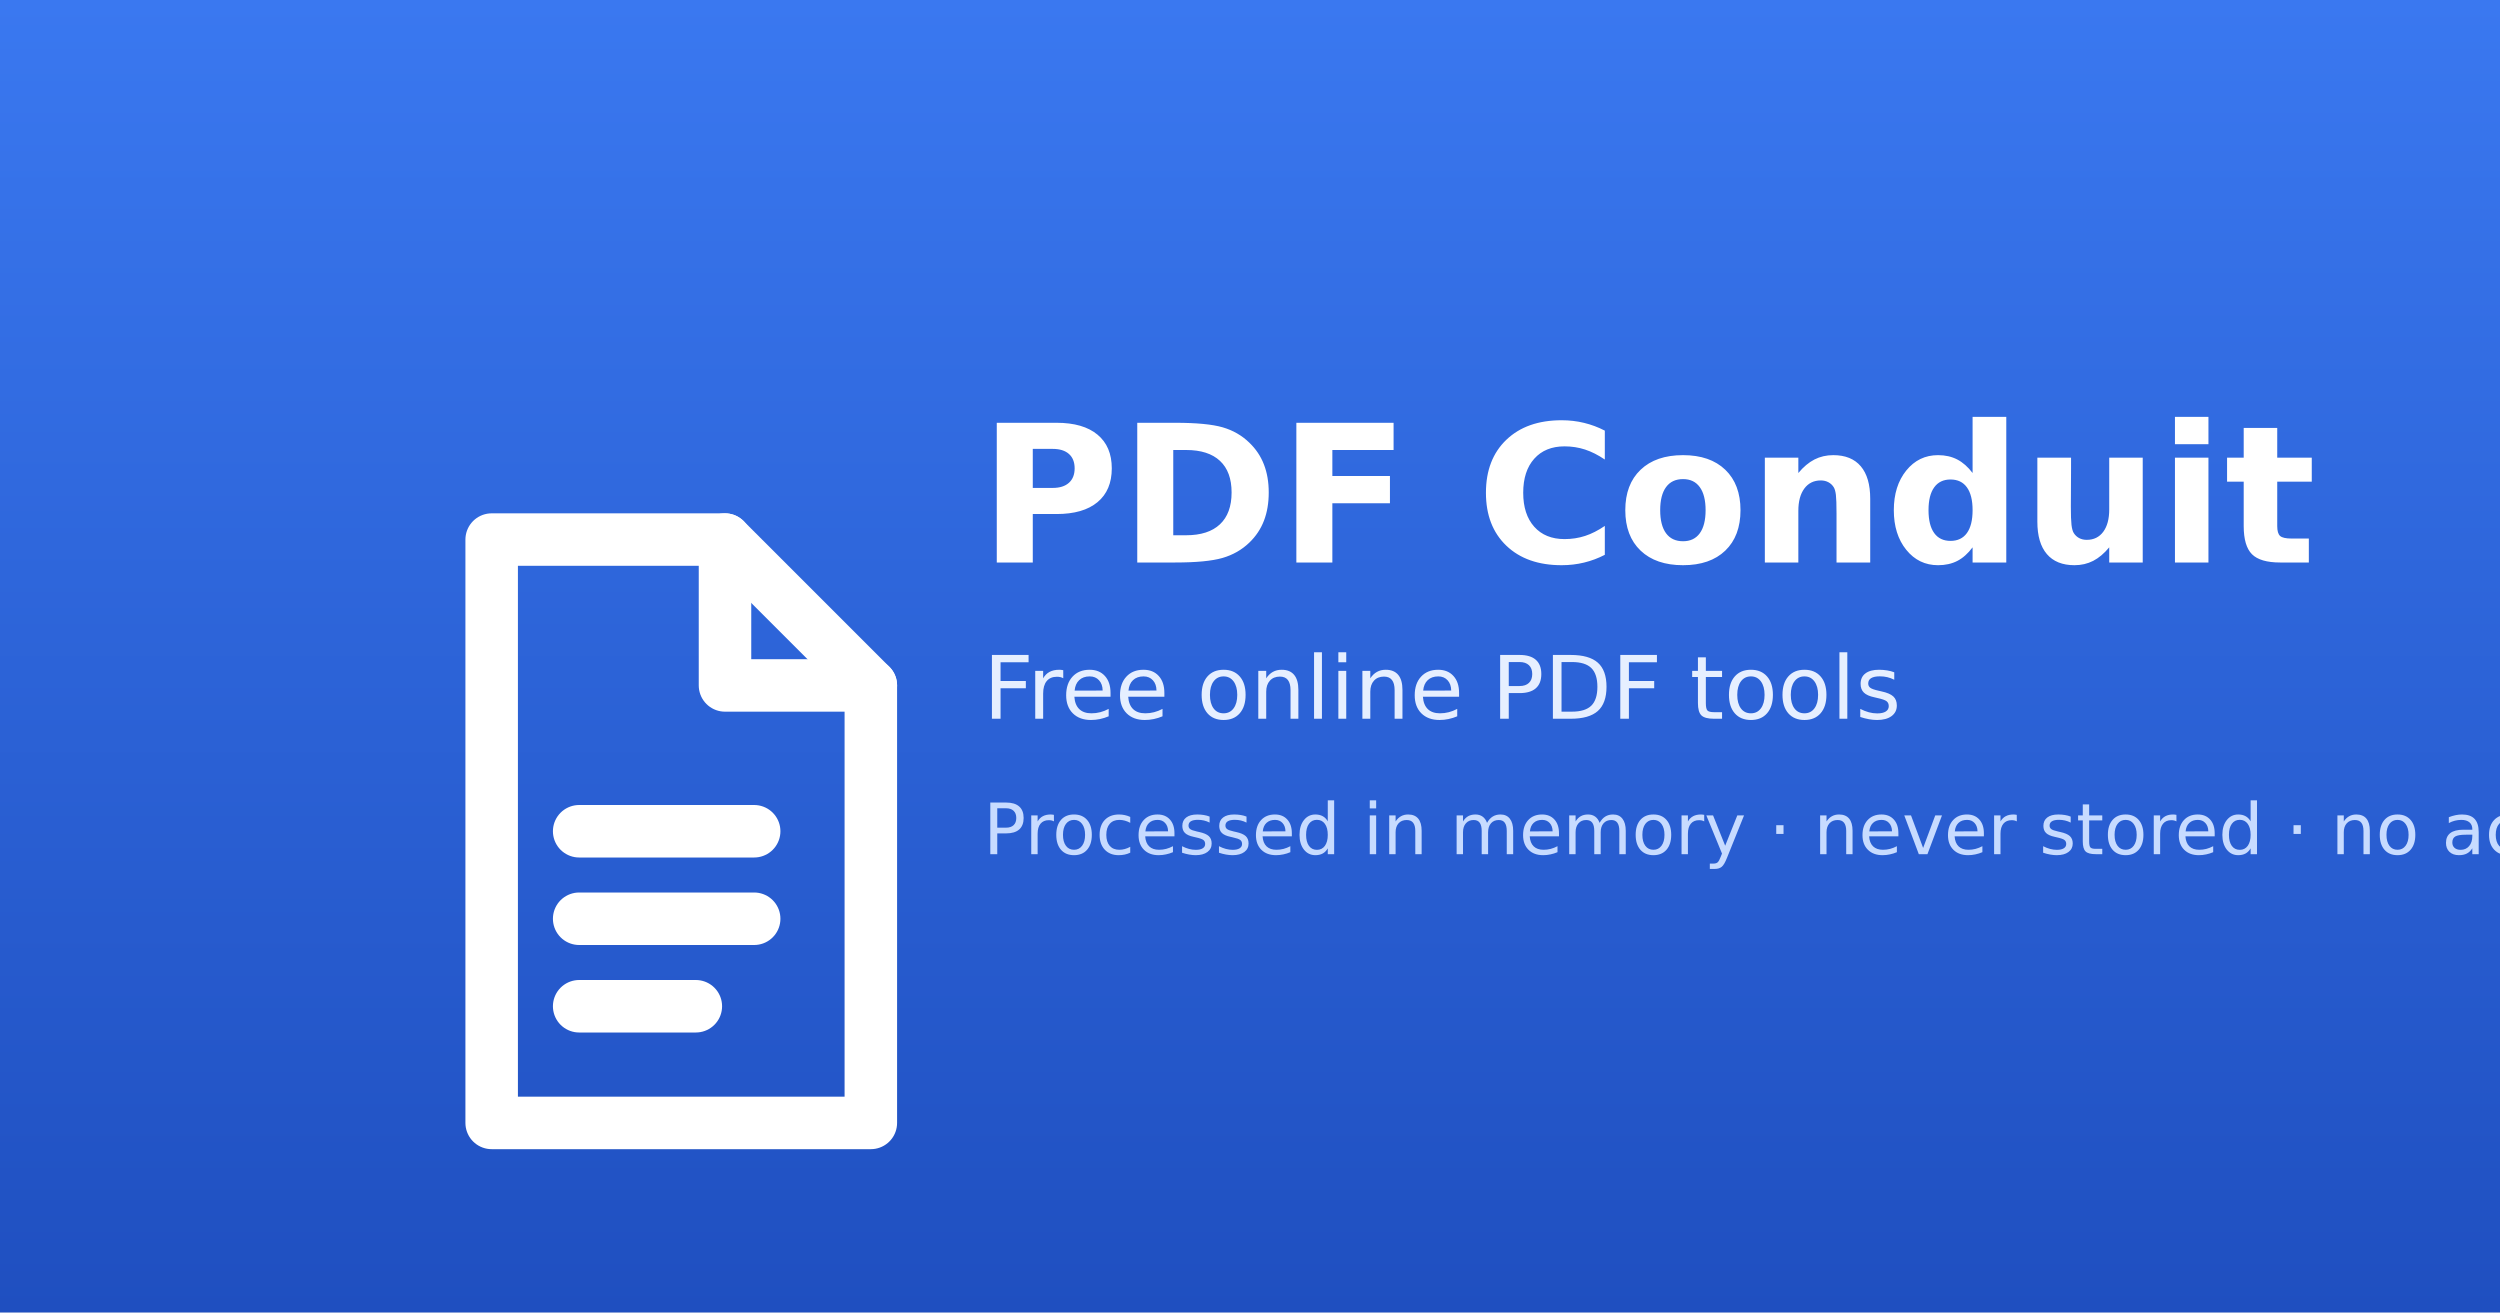
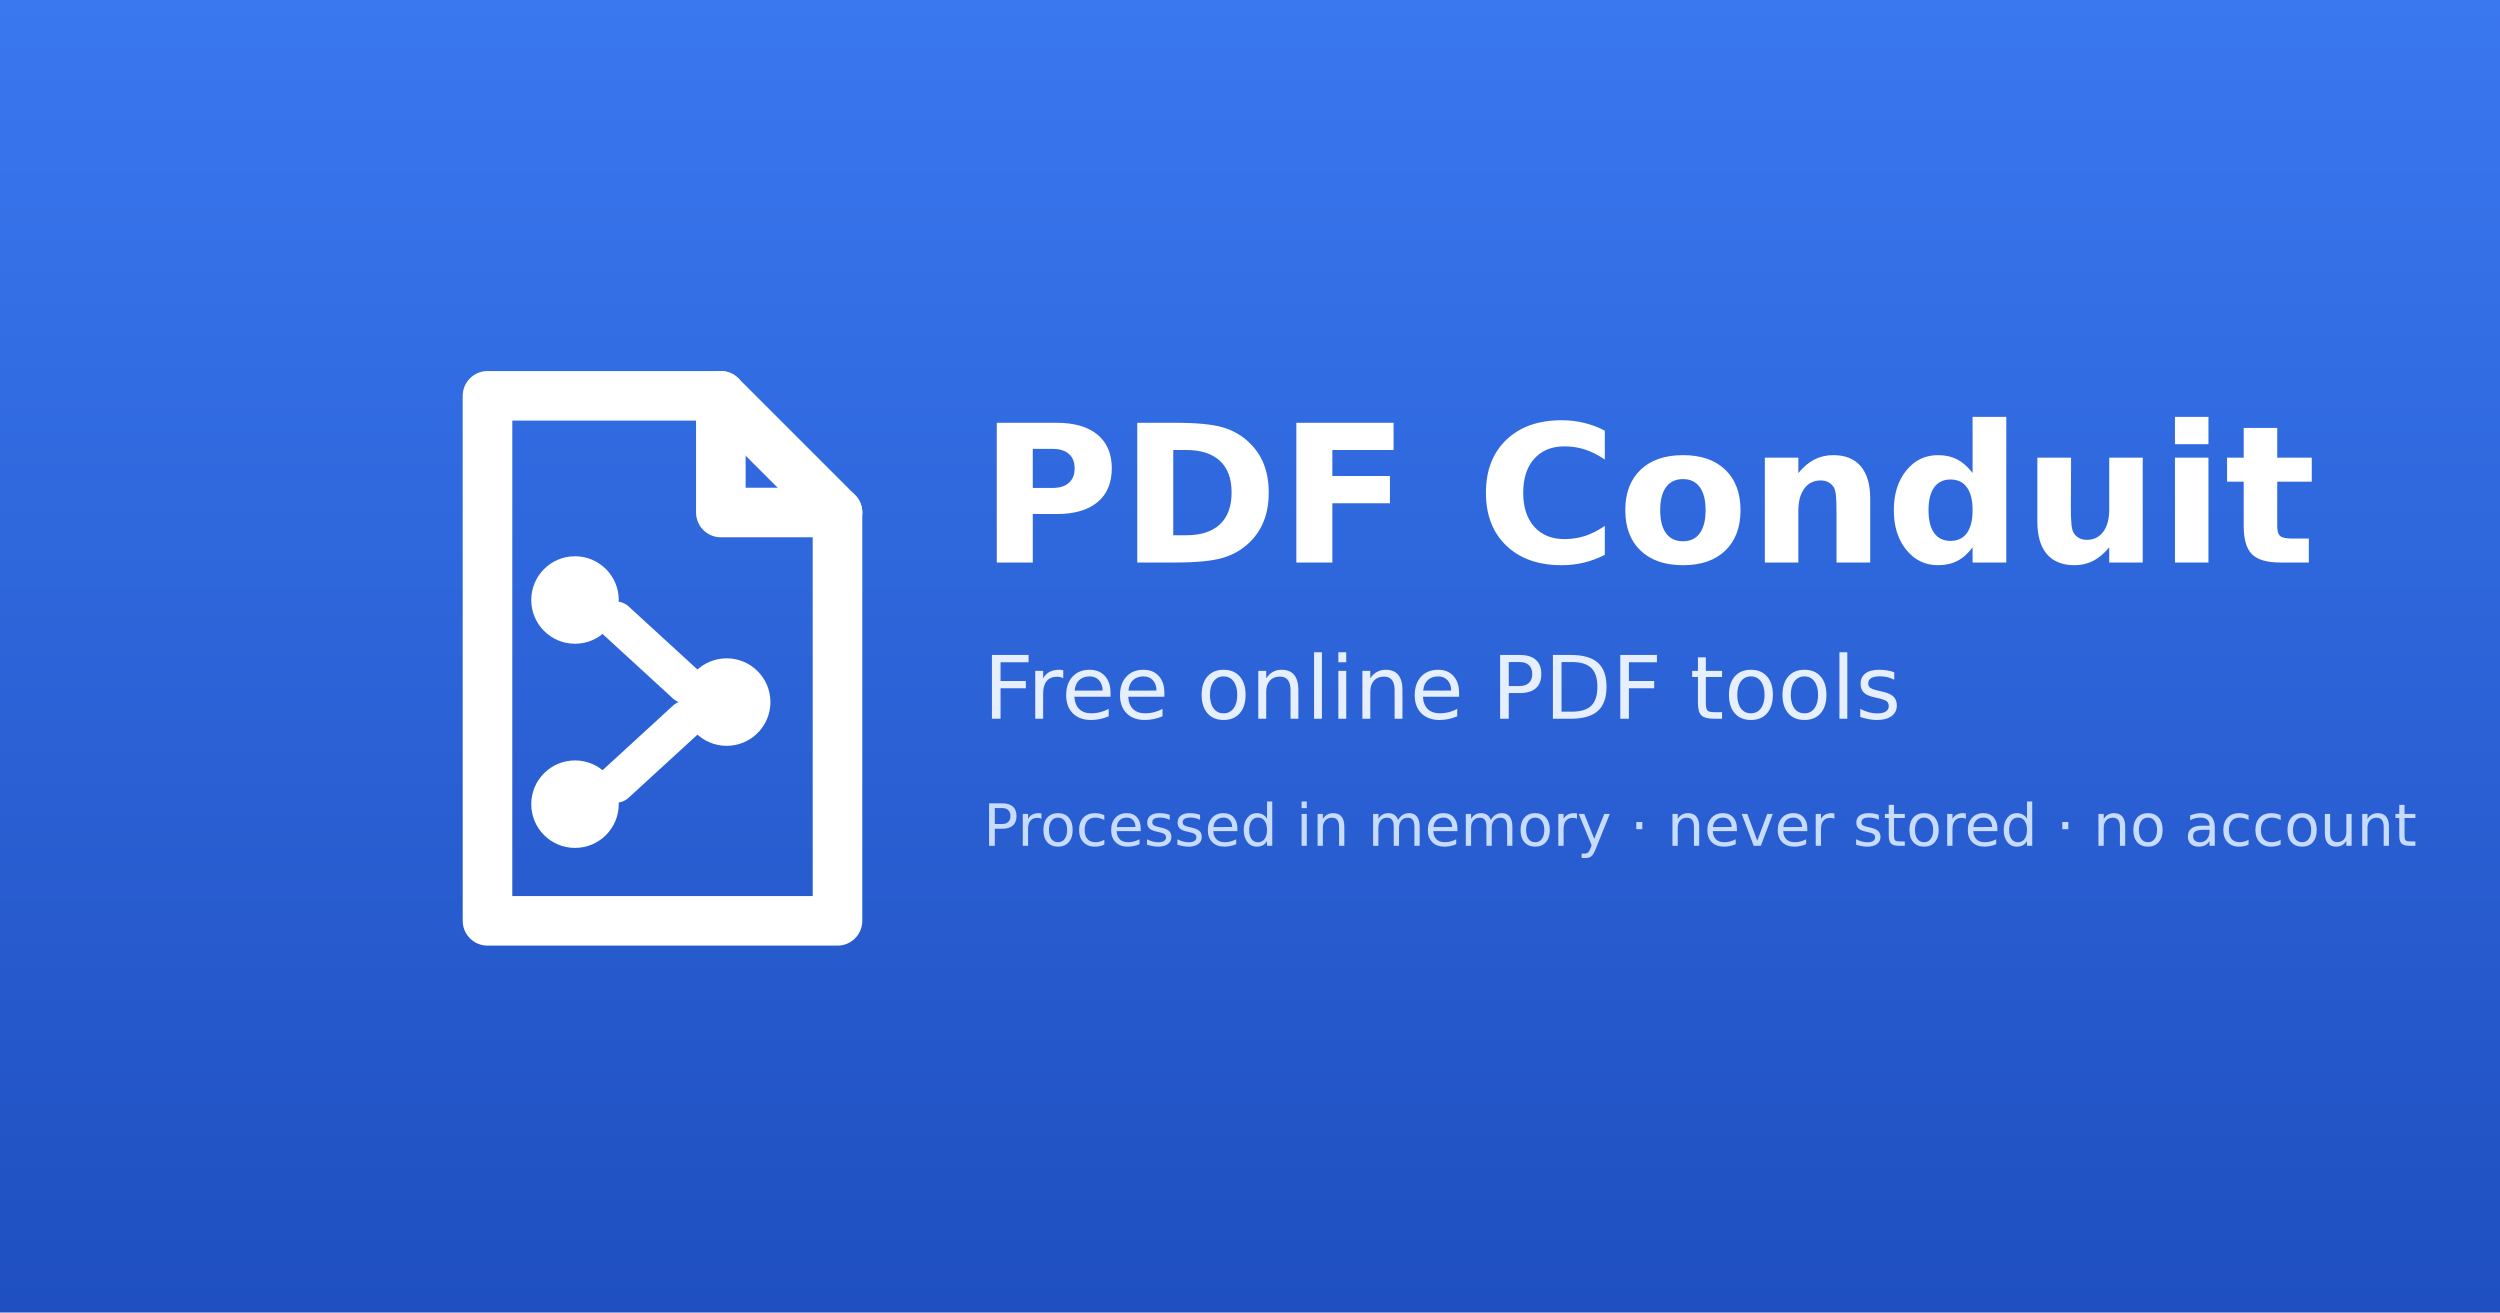
<svg xmlns="http://www.w3.org/2000/svg" viewBox="0 0 1200 630" role="img" aria-label="PDF Conduit — Free online PDF tools, processed in memory">
  <defs>
    <linearGradient id="bg" x1="0" y1="0" x2="0" y2="1">
      <stop offset="0" stop-color="#3a78f0" />
      <stop offset="1" stop-color="#1f4fc0" />
    </linearGradient>
  </defs>
  <rect width="1200" height="630" fill="url(#bg)" />
-   <g transform="translate(96 175) scale(14)" fill="none" stroke="#ffffff" stroke-width="1.8" stroke-linejoin="round" stroke-linecap="round">
-     <path d="M10 6h8l5 5v15H10z" />
-     <path d="M18 6v5h5" />
-     <path d="M13 16h6M13 19h6M13 22h4" />
+   <g transform="translate(150 148) scale(14)" fill="none" stroke="#ffffff" stroke-width="1.7" stroke-linecap="round" stroke-linejoin="round">
+     <path d="M6 3H14l4 4v14H6z" />
+     <path d="M14 3v4h4" />
+     <path d="M10.4 10.7l2.4 2.2" stroke-width="1.3" />
+     <path d="M10.4 16.3l2.4-2.2" stroke-width="1.3" />
+     <circle cx="9" cy="10" r="1.5" fill="#ffffff" stroke="none" />
+     <circle cx="9" cy="17" r="1.5" fill="#ffffff" stroke="none" />
+     <circle cx="14.2" cy="13.5" r="1.5" fill="#ffffff" stroke="none" />
  </g>
  <text x="470" y="270" font-family="'DejaVu Sans', Arial, sans-serif" font-size="92" font-weight="bold" fill="#ffffff">PDF Conduit</text>
  <text x="472" y="345" font-family="'DejaVu Sans', Arial, sans-serif" font-size="42" fill="#e6efff">Free online PDF tools</text>
-   <text x="472" y="410" font-family="'DejaVu Sans', Arial, sans-serif" font-size="34" fill="#c7dbff">Processed in memory · never stored · no account</text>
+   <text x="472" y="406" font-family="'DejaVu Sans', Arial, sans-serif" font-size="28" fill="#c7dbff">Processed in memory · never stored · no account</text>
</svg>
